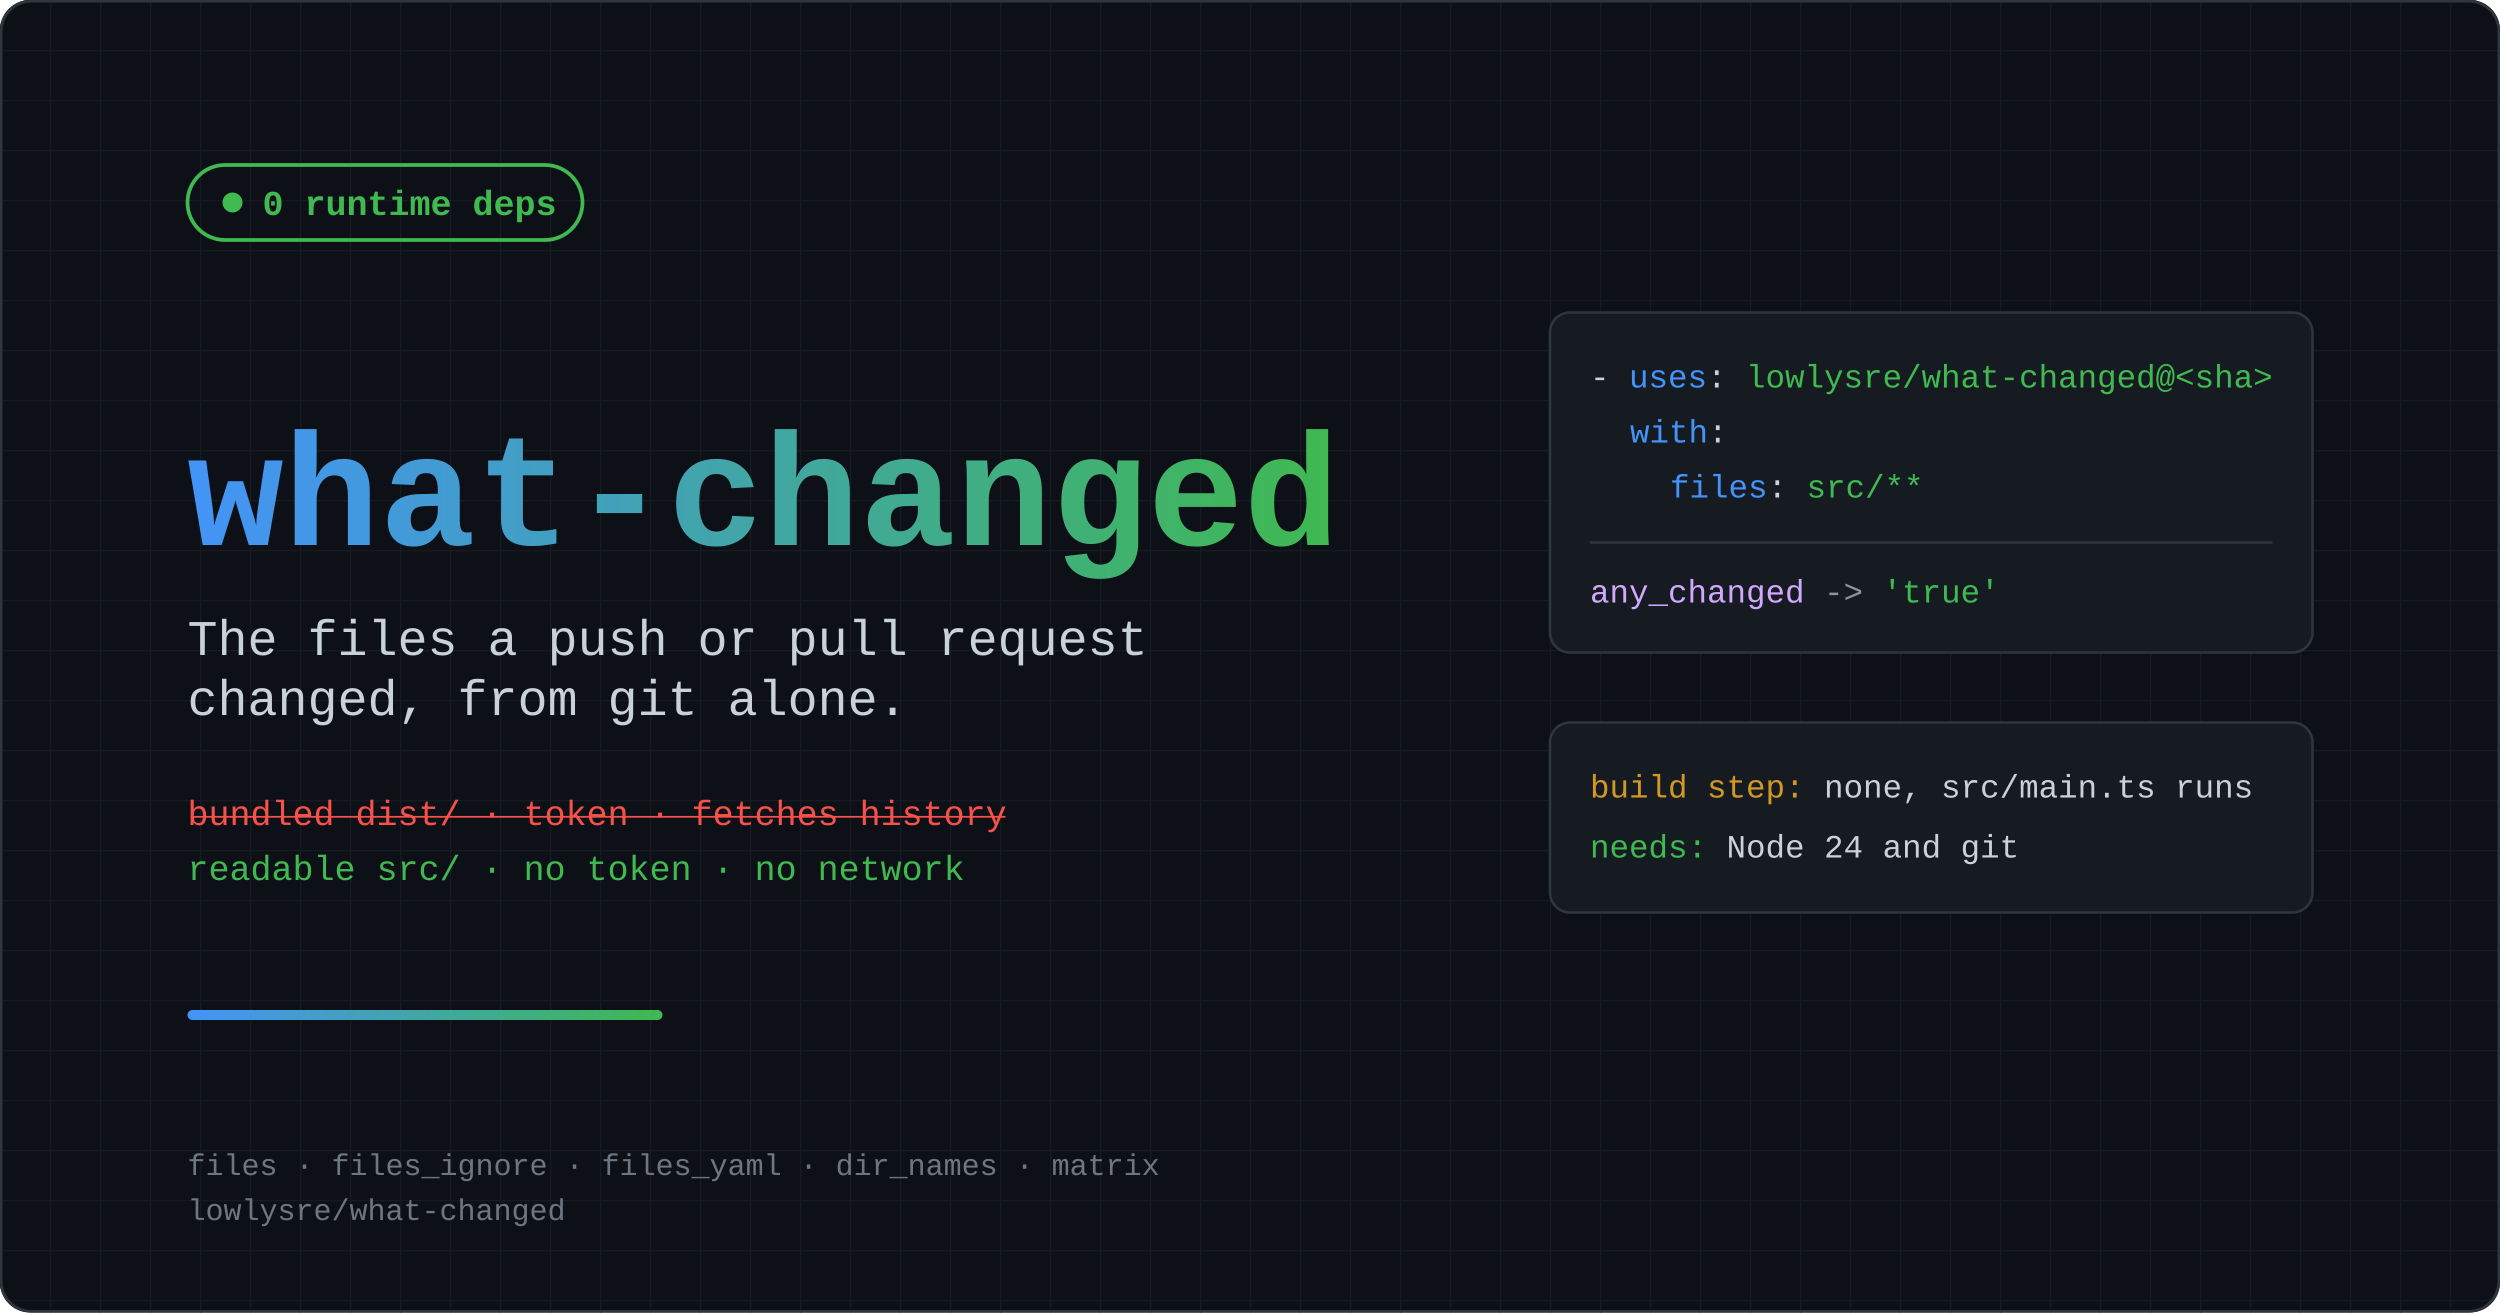
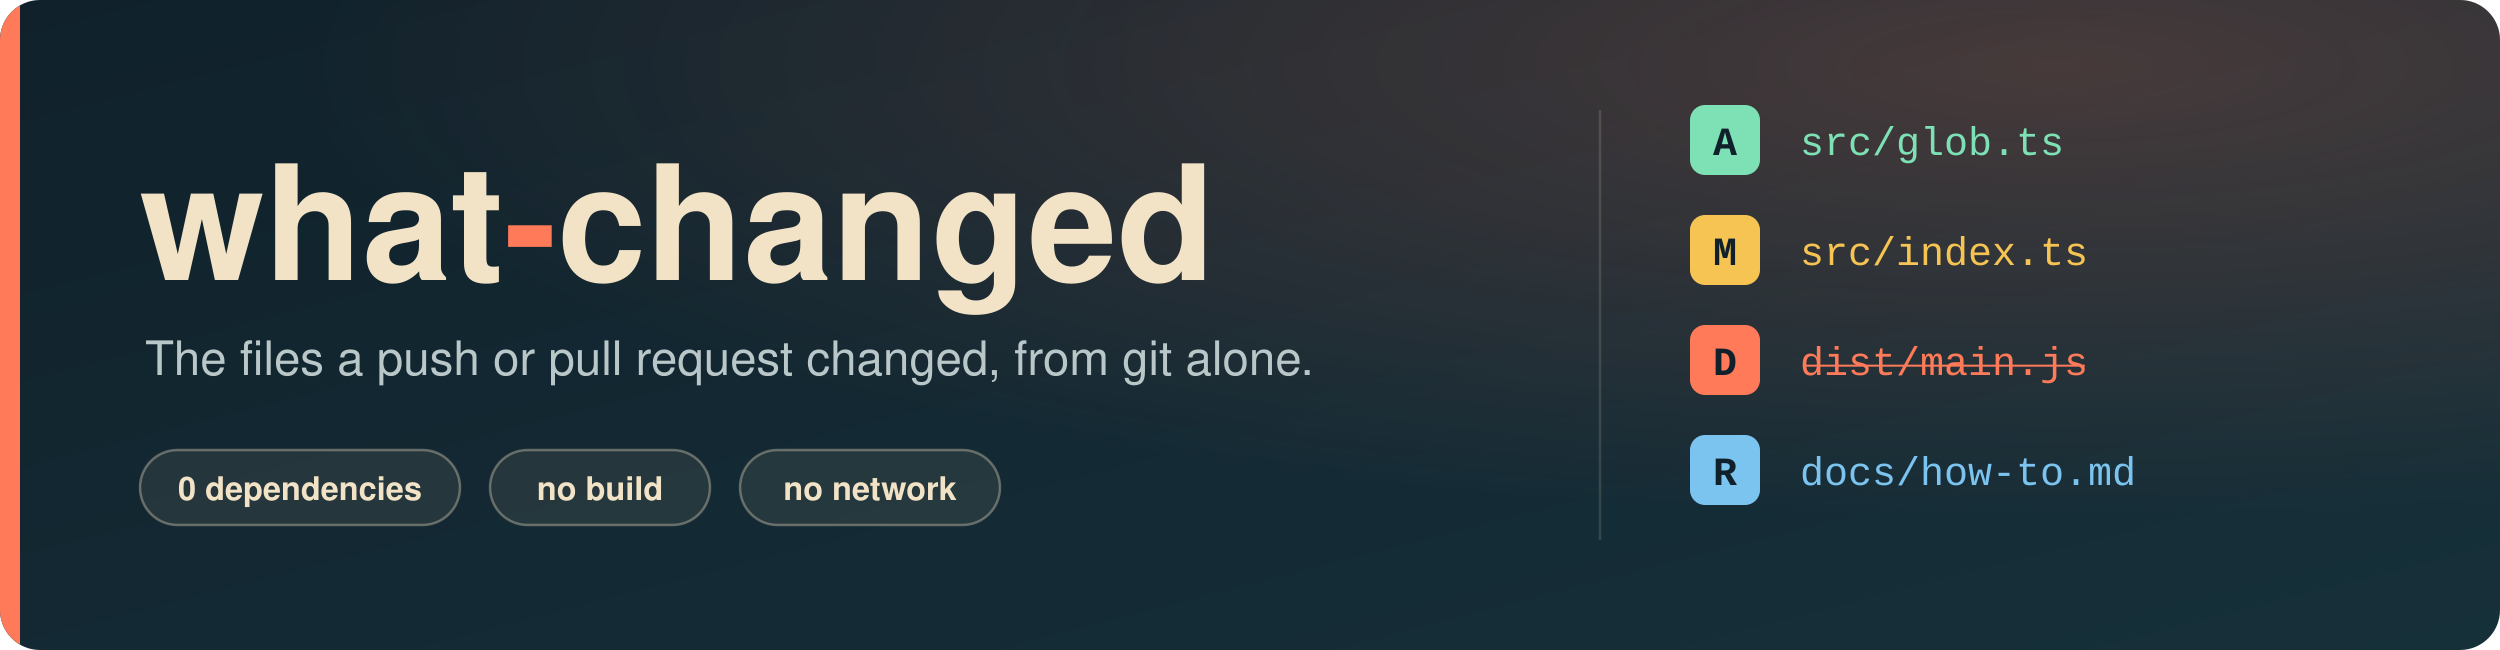
- <svg xmlns="http://www.w3.org/2000/svg" viewBox="0 0 1000 525" width="1000" height="525" role="img" aria-labelledby="title desc">
+ <svg xmlns="http://www.w3.org/2000/svg" viewBox="0 0 1000 260" width="1000" height="260" role="img" aria-labelledby="title desc">
  <defs>
-     <linearGradient id="accent" x1="0" y1="0" x2="1" y2="0">
-       <stop offset="0" stop-color="#4493f8" />
-       <stop offset="1" stop-color="#3fb950" />
+     <linearGradient id="bg" x1="0" y1="0" x2="1" y2="1">
+       <stop offset="0" stop-color="#10212b" />
+       <stop offset="1" stop-color="#16303a" />
    </linearGradient>
-     <pattern id="grid" width="20" height="20" patternUnits="userSpaceOnUse">
-       <path d="M 20 0 L 0 0 0 20" fill="none" stroke="#161b22" stroke-width="1" />
-     </pattern>
+     <radialGradient id="glow" cx="0.82" cy="0.1" r="0.7">
+       <stop offset="0" stop-color="#ff7a59" stop-opacity="0.22" />
+       <stop offset="1" stop-color="#ff7a59" stop-opacity="0" />
+     </radialGradient>
    <clipPath id="frame">
-       <rect width="1000" height="525" rx="12" />
+       <rect width="1000" height="260" rx="16" />
    </clipPath>
  </defs>
  <g clip-path="url(#frame)">
-     <rect width="1000" height="525" fill="#0d1117" />
-     <rect width="1000" height="525" fill="url(#grid)" />
+     <rect width="1000" height="260" fill="url(#bg)" />
+     <rect width="1000" height="260" fill="url(#glow)" />
+     <rect width="8" height="260" fill="#ff7a59" />
  </g>
-   <rect x="0.5" y="0.5" width="999" height="524" rx="12" fill="none" stroke="#30363d" />
-   <g font-family="ui-monospace, SFMono-Regular, Menlo, Consolas, 'Liberation Mono', monospace">
-     <rect x="75" y="66" width="158" height="30" rx="15" fill="none" stroke="#3fb950" stroke-width="1.5" />
-     <circle cx="93" cy="81" r="4" fill="#3fb950" />
-     <text x="105" y="86" font-size="14" font-weight="600" fill="#3fb950">0 runtime deps</text>
-     <text x="75" y="218" font-size="64" font-weight="700" fill="url(#accent)">what-changed</text>
-     <text x="75" y="262" font-size="20" fill="#c9d1d9">The files a push or pull request</text>
-     <text x="75" y="286" font-size="20" fill="#c9d1d9">changed, from git alone.</text>
-     <g font-size="14">
-       <text x="75" y="330" fill="#f85149" text-decoration="line-through">bundled dist/ · token · fetches history</text>
-       <text x="75" y="352" fill="#3fb950">readable src/ · no token · no network</text>
+   <g font-family="'Segoe UI', 'Helvetica Neue', Helvetica, Arial, sans-serif">
+     <text x="56" y="112" font-size="64" font-weight="700" fill="#f2e3c6">what<tspan fill="#ff7a59">-</tspan>changed</text>
+     <text x="58" y="150" font-size="19" fill="#b9c7c9">The files a push or pull request changed, from git alone.</text>
+     <g font-size="13" font-weight="600" text-anchor="middle" fill="#f2e3c6">
+       <rect x="56" y="180" width="128" height="30" rx="15" fill="#f2e3c6" fill-opacity="0.08" stroke="#f2e3c6" stroke-opacity="0.35" />
+       <text x="120" y="200">0 dependencies</text>
+       <rect x="196" y="180" width="88" height="30" rx="15" fill="#f2e3c6" fill-opacity="0.08" stroke="#f2e3c6" stroke-opacity="0.35" />
+       <text x="240" y="200">no build</text>
+       <rect x="296" y="180" width="104" height="30" rx="15" fill="#f2e3c6" fill-opacity="0.08" stroke="#f2e3c6" stroke-opacity="0.35" />
+       <text x="348" y="200">no network</text>
    </g>
-     <rect x="75" y="404" width="190" height="4" rx="2" fill="url(#accent)" />
-     <g transform="translate(620 125)">
-       <rect width="305" height="136" rx="8" fill="#161b22" stroke="#30363d" />
-       <text x="16" y="30" font-size="13" fill="#c9d1d9">- <tspan fill="#4493f8">uses</tspan>: <tspan fill="#3fb950">lowlysre/what-changed@&lt;sha&gt;</tspan>
-       </text>
-       <text x="32" y="52" font-size="13" fill="#c9d1d9">
-         <tspan fill="#4493f8">with</tspan>:</text>
-       <text x="48" y="74" font-size="13" fill="#c9d1d9">
-         <tspan fill="#4493f8">files</tspan>: <tspan fill="#3fb950">src/**</tspan>
-       </text>
-       <line x1="16" y1="92" x2="289" y2="92" stroke="#30363d" />
-       <text x="16" y="116" font-size="13" fill="#d2a8ff">any_changed <tspan fill="#8b949e">-&gt;</tspan>
-         <tspan fill="#3fb950">'true'</tspan>
-       </text>
+   </g>
+   <line x1="640" y1="44" x2="640" y2="216" stroke="#f2e3c6" stroke-opacity="0.15" />
+   <g font-family="Consolas, Menlo, 'Liberation Mono', monospace" font-size="16">
+     <g transform="translate(676 42)">
+       <rect width="28" height="28" rx="6" fill="#7ee0b5" />
+       <text x="14" y="20" text-anchor="middle" font-weight="700" fill="#10212b">A</text>
+       <text x="44" y="20" fill="#7ee0b5">src/glob.ts</text>
    </g>
-     <g transform="translate(620 289)">
-       <rect width="305" height="76" rx="8" fill="#161b22" stroke="#30363d" />
-       <text x="16" y="30" font-size="13" fill="#d29922">build step: <tspan fill="#c9d1d9">none, src/main.ts runs</tspan>
-       </text>
-       <text x="16" y="54" font-size="13" fill="#3fb950">needs: <tspan fill="#c9d1d9">Node 24 and git</tspan>
-       </text>
+     <g transform="translate(676 86)">
+       <rect width="28" height="28" rx="6" fill="#f6c453" />
+       <text x="14" y="20" text-anchor="middle" font-weight="700" fill="#10212b">M</text>
+       <text x="44" y="20" fill="#f6c453">src/index.ts</text>
    </g>
-     <text x="75" y="470" font-size="12" fill="#6e7681">files · files_ignore · files_yaml · dir_names · matrix</text>
-     <text x="75" y="488" font-size="12" fill="#6e7681">lowlysre/what-changed</text>
+     <g transform="translate(676 130)">
+       <rect width="28" height="28" rx="6" fill="#ff7a59" />
+       <text x="14" y="20" text-anchor="middle" font-weight="700" fill="#10212b">D</text>
+       <text x="44" y="20" fill="#ff7a59" text-decoration="line-through">dist/main.js</text>
+     </g>
+     <g transform="translate(676 174)">
+       <rect width="28" height="28" rx="6" fill="#7cc4f0" />
+       <text x="14" y="20" text-anchor="middle" font-weight="700" fill="#10212b">R</text>
+       <text x="44" y="20" fill="#7cc4f0">docs/how-to.md</text>
+     </g>
  </g>
</svg>
